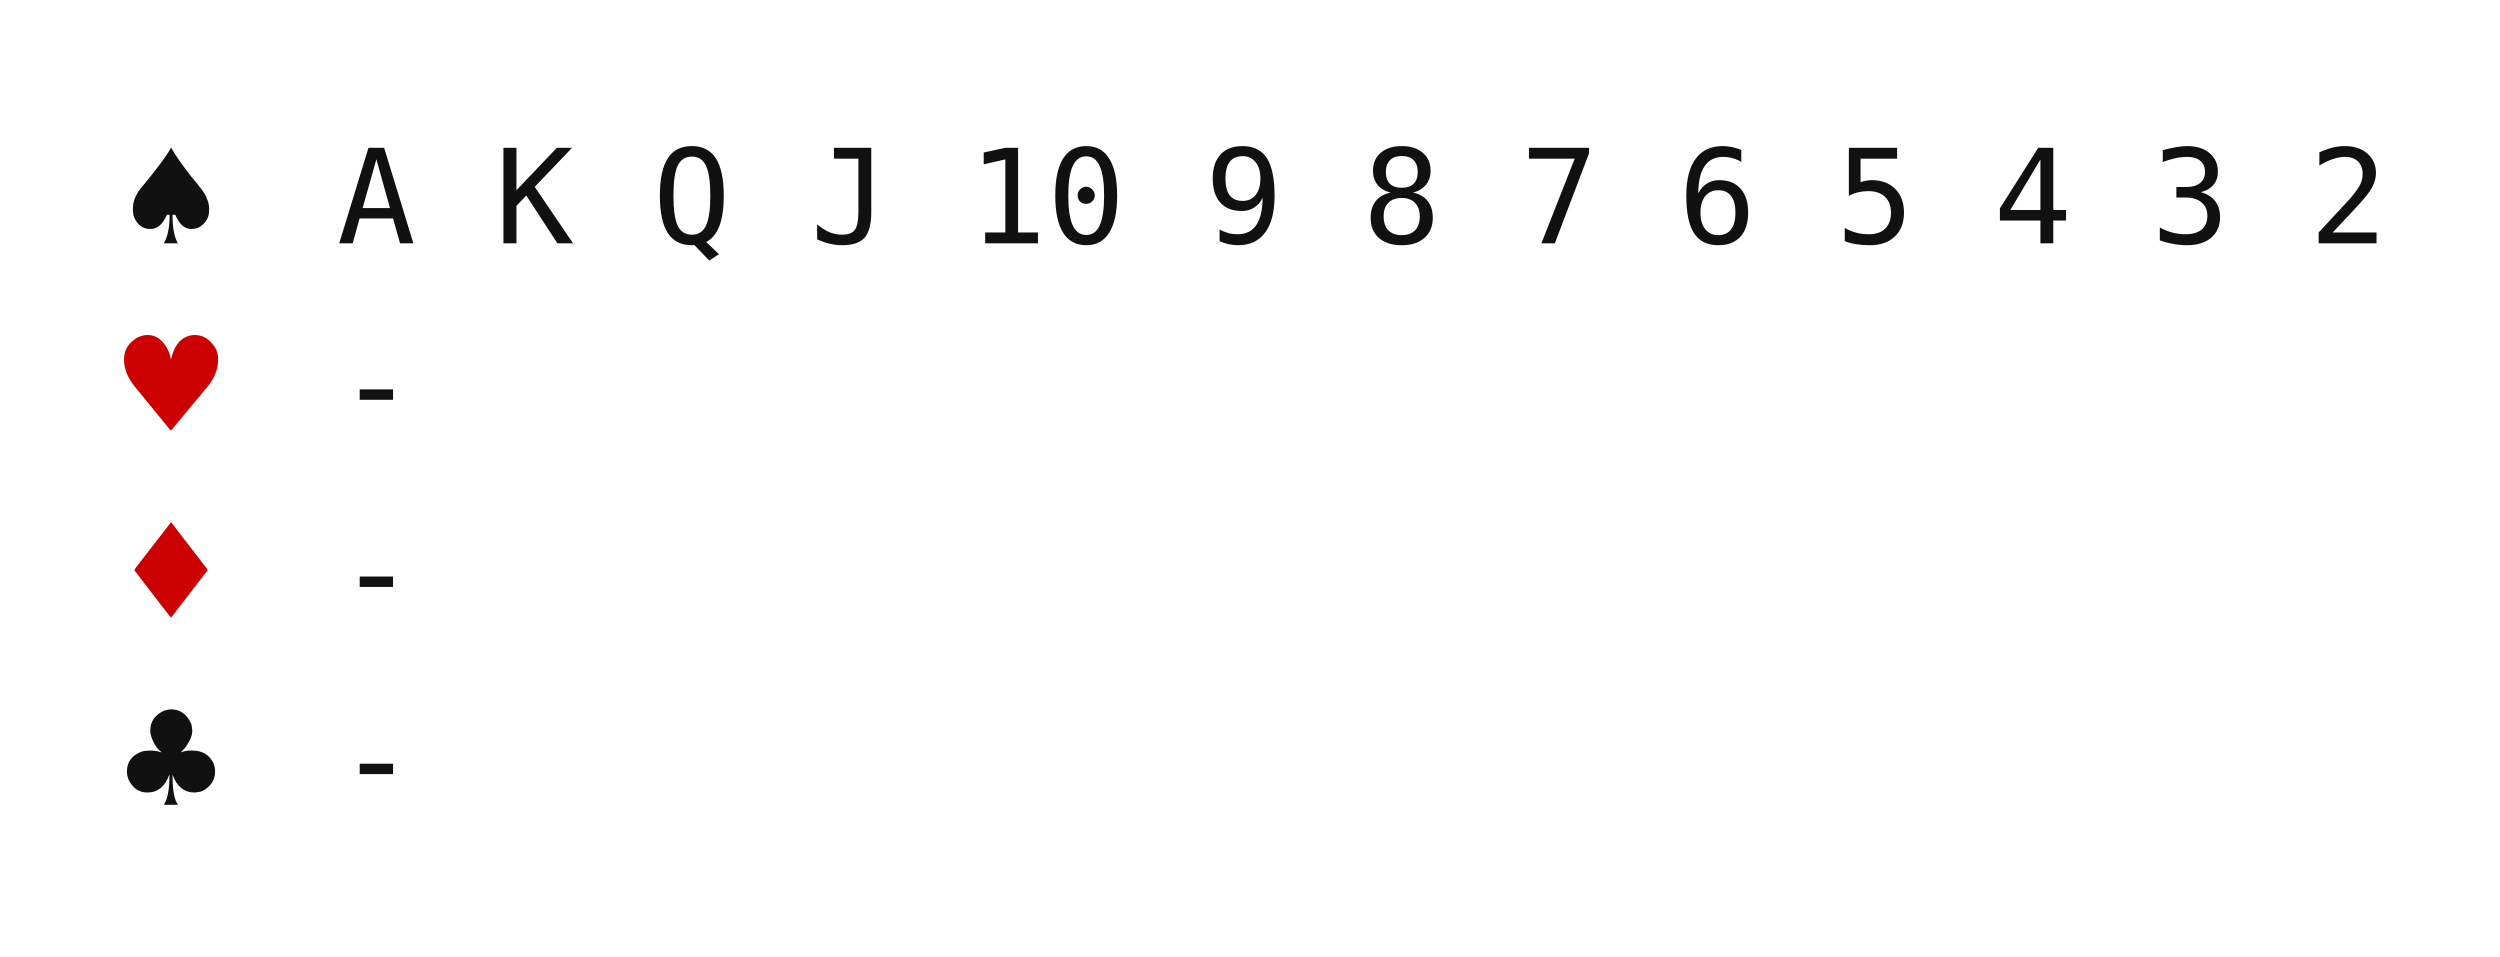
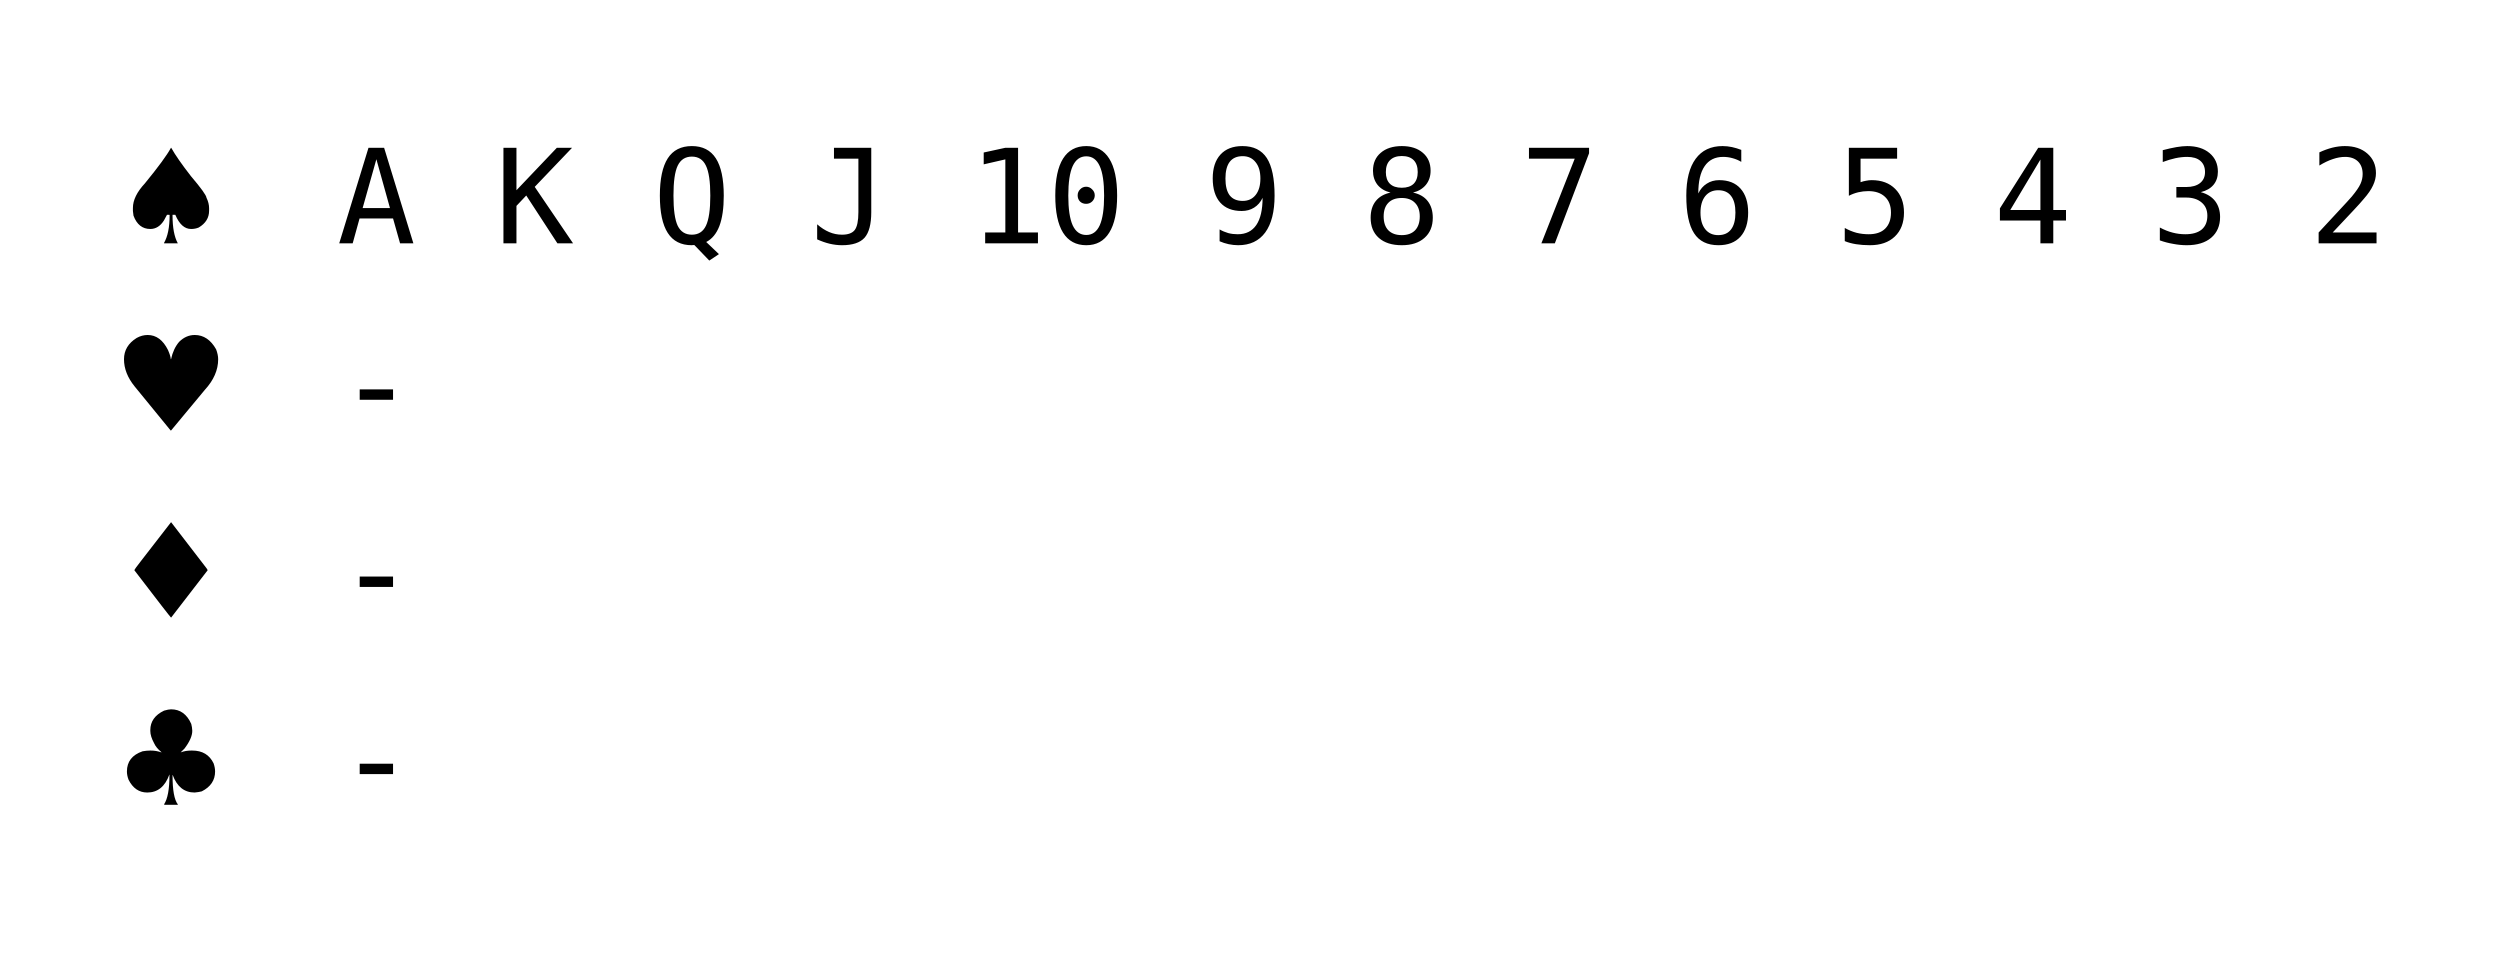
<svg xmlns="http://www.w3.org/2000/svg" version="1.1" class="bridge-svg" font-family="DejaVu Sans Mono, monospace" font-size="14" letter-spacing="0" word-spacing="0" width="267.146" height="102.2" viewBox="0 0 267.146 102.2" role="img">
-   <style type="text/css">/* Local full/PostScript names help Chrome resolve installed DejaVu fonts.
-    No font bytes or remote downloads are included. */
- /* Batik does not support local() font sources; browsers opt in via @supports. */
- @supports (font-kerning: auto) {
-     @font-face {
-         font-family: "DejaVu Sans Mono";
-         src: local("DejaVu Sans Mono"), local("DejaVuSansMono"), local("DejaVu Sans Mono Book");
-         font-weight: 400;
-         font-style: normal;
-     }
-     @font-face {
-         font-family: "DejaVu Sans";
-         src: local("DejaVu Sans"), local("DejaVuSans"), local("DejaVu Sans Book");
-         font-weight: 400;
-         font-style: normal;
-     }
- }
- /* Embedded in each export so files and image elements need no host CSS. */
- .bridge-svg .bridge-svg-holding { fill: #111; }
- .bridge-svg .bridge-svg-h, .bridge-svg .bridge-svg-d { fill: #c00; }
- .bridge-svg .bridge-svg-s, .bridge-svg .bridge-svg-c { fill: #111; }
- .bridge-svg .bridge-svg-table { fill: #eee; stroke: #333; stroke-width: 1; }
- .bridge-svg .bridge-svg-label { font-size: 12px; letter-spacing: 0; word-spacing: 0; font-weight: bold; text-anchor: middle; fill: #111; }
- .bridge-svg-mono .bridge-svg-suit { fill: #111; }
- </style>
  <g class="bridge-svg-hand bridge-svg-n">
    <text class="bridge-svg-holding" x="12" y="26">
      <tspan class="bridge-svg-suit bridge-svg-s" font-family="DejaVu Sans, sans-serif">♠</tspan>
      <tspan x="36">A K Q J 10 9 8 7 6 5 4 3 2</tspan>
    </text>
    <text class="bridge-svg-holding" x="12" y="46">
      <tspan class="bridge-svg-suit bridge-svg-h" font-family="DejaVu Sans, sans-serif">♥</tspan>
      <tspan x="36">-</tspan>
    </text>
    <text class="bridge-svg-holding" x="12" y="66">
      <tspan class="bridge-svg-suit bridge-svg-d" font-family="DejaVu Sans, sans-serif">♦</tspan>
      <tspan x="36">-</tspan>
    </text>
    <text class="bridge-svg-holding" x="12" y="86">
      <tspan class="bridge-svg-suit bridge-svg-c" font-family="DejaVu Sans, sans-serif">♣</tspan>
      <tspan x="36">-</tspan>
    </text>
  </g>
</svg>
